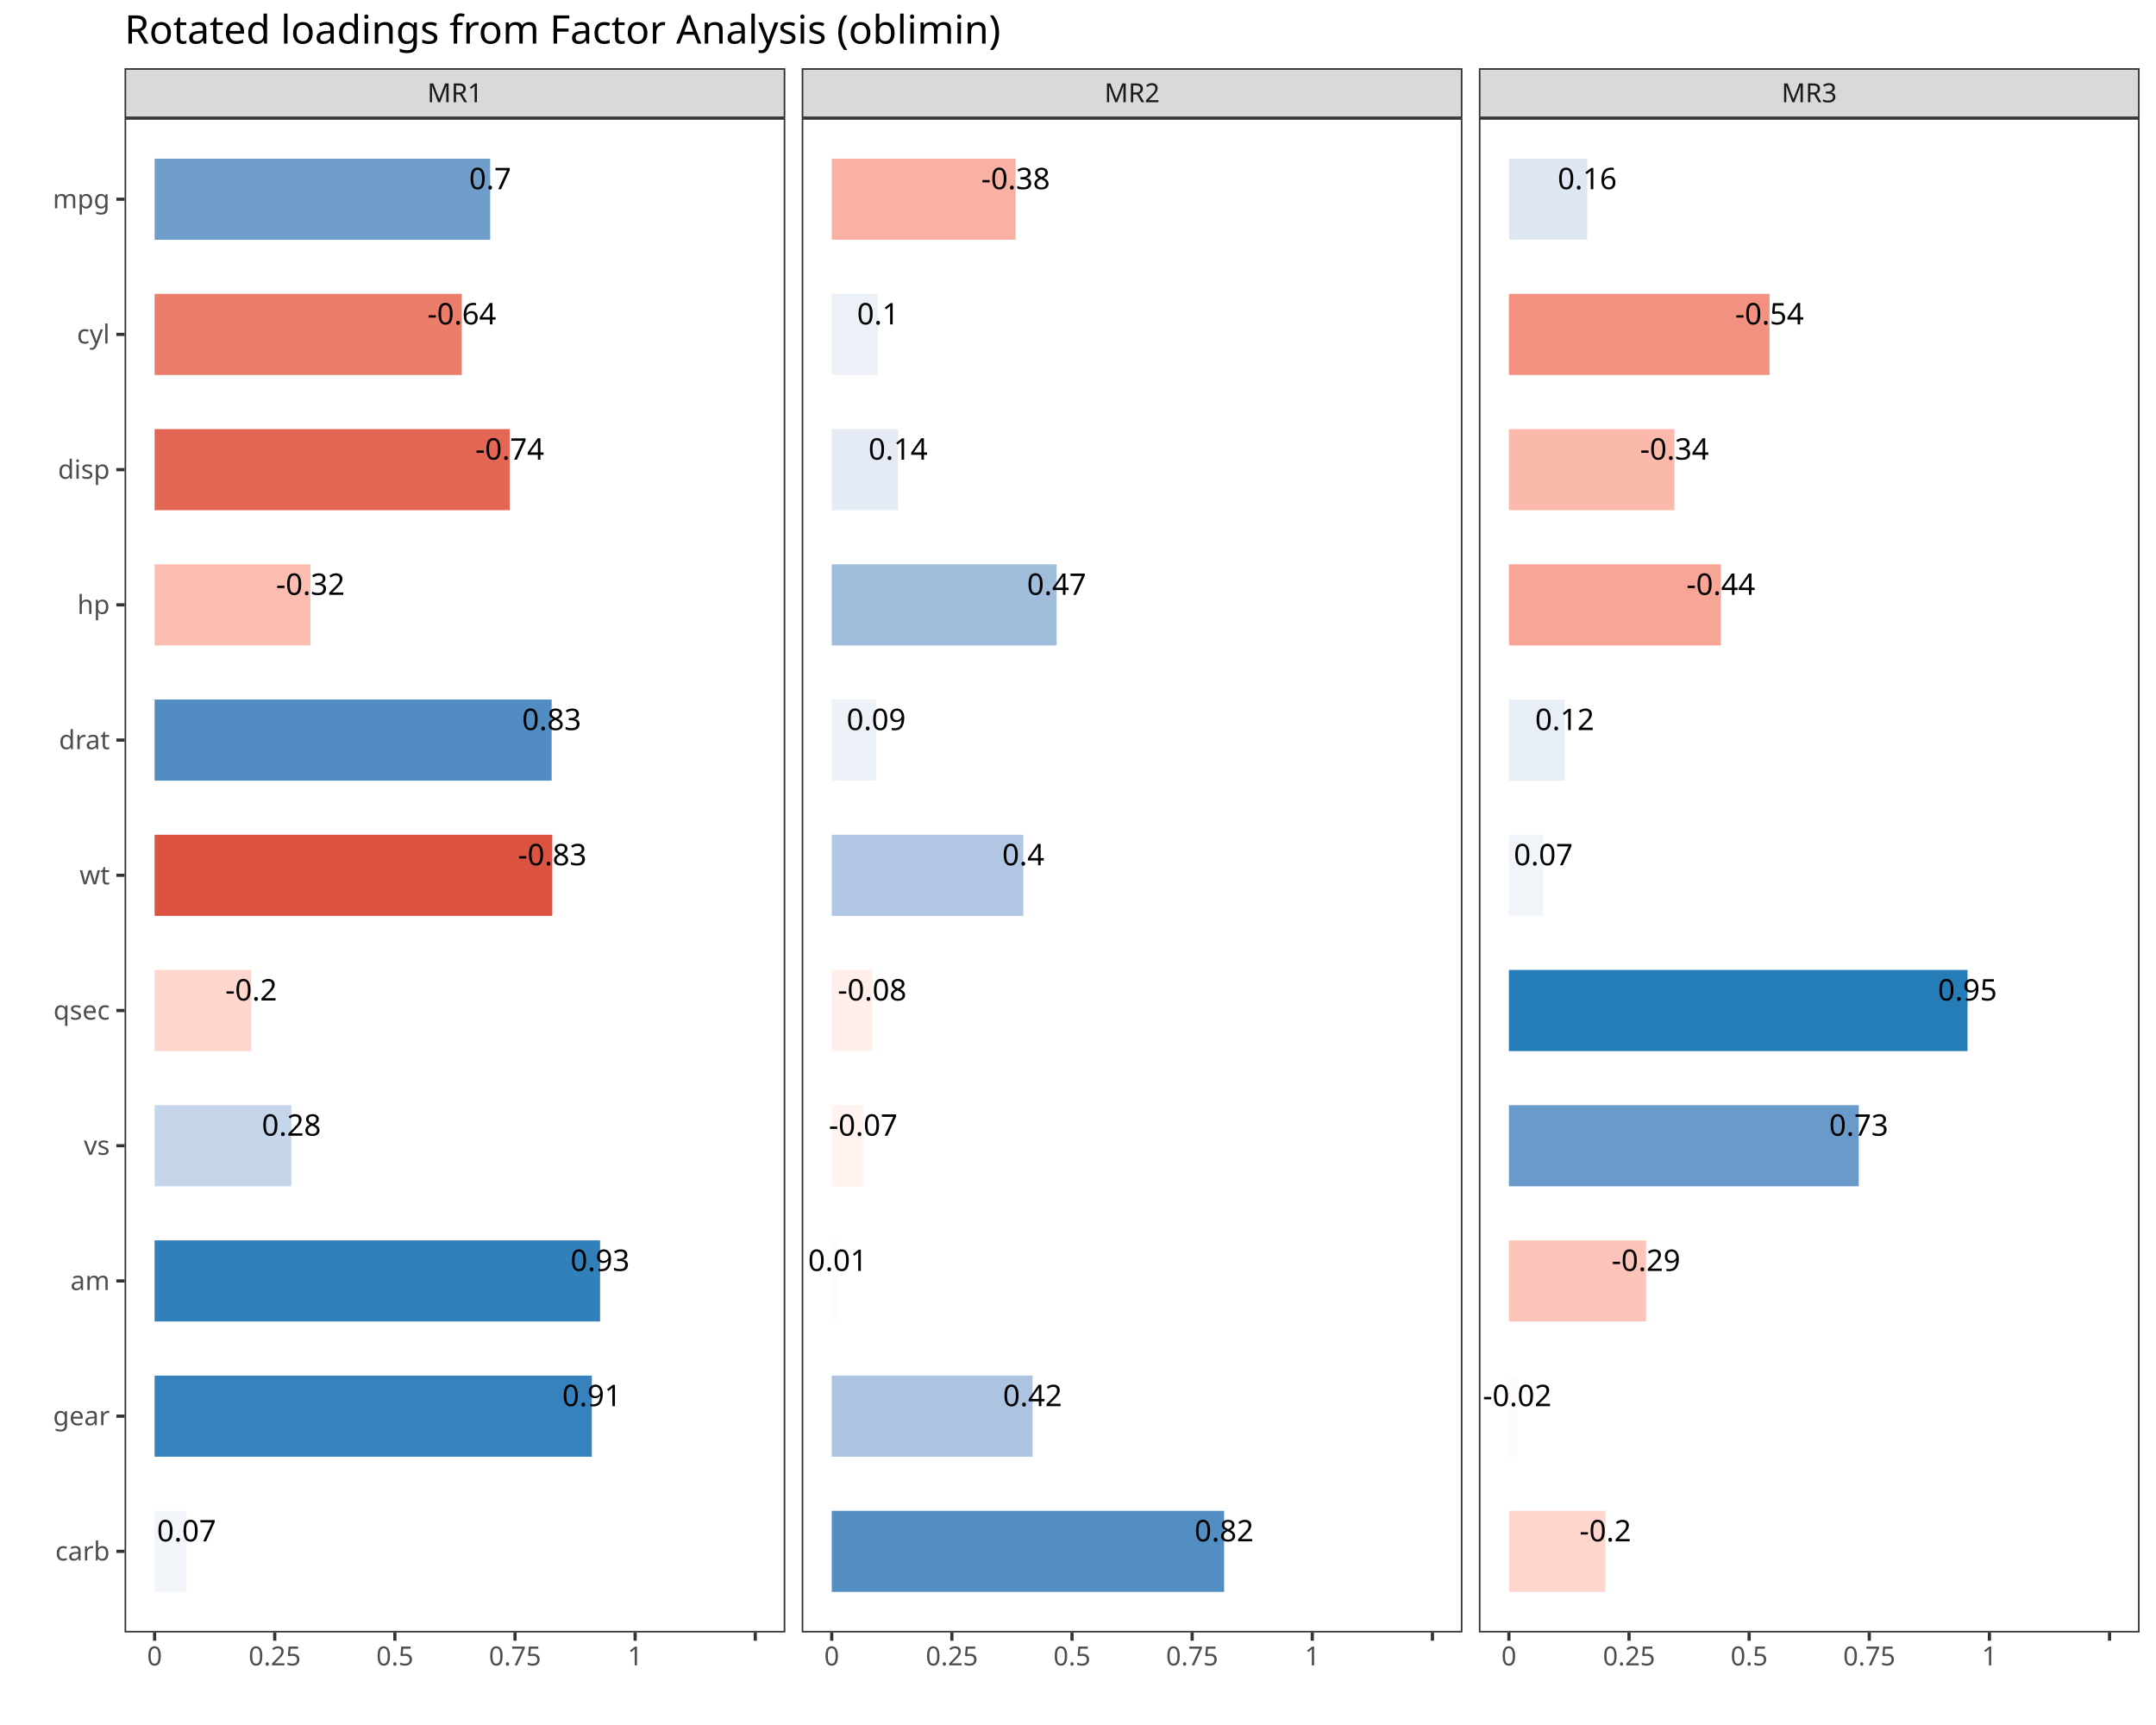
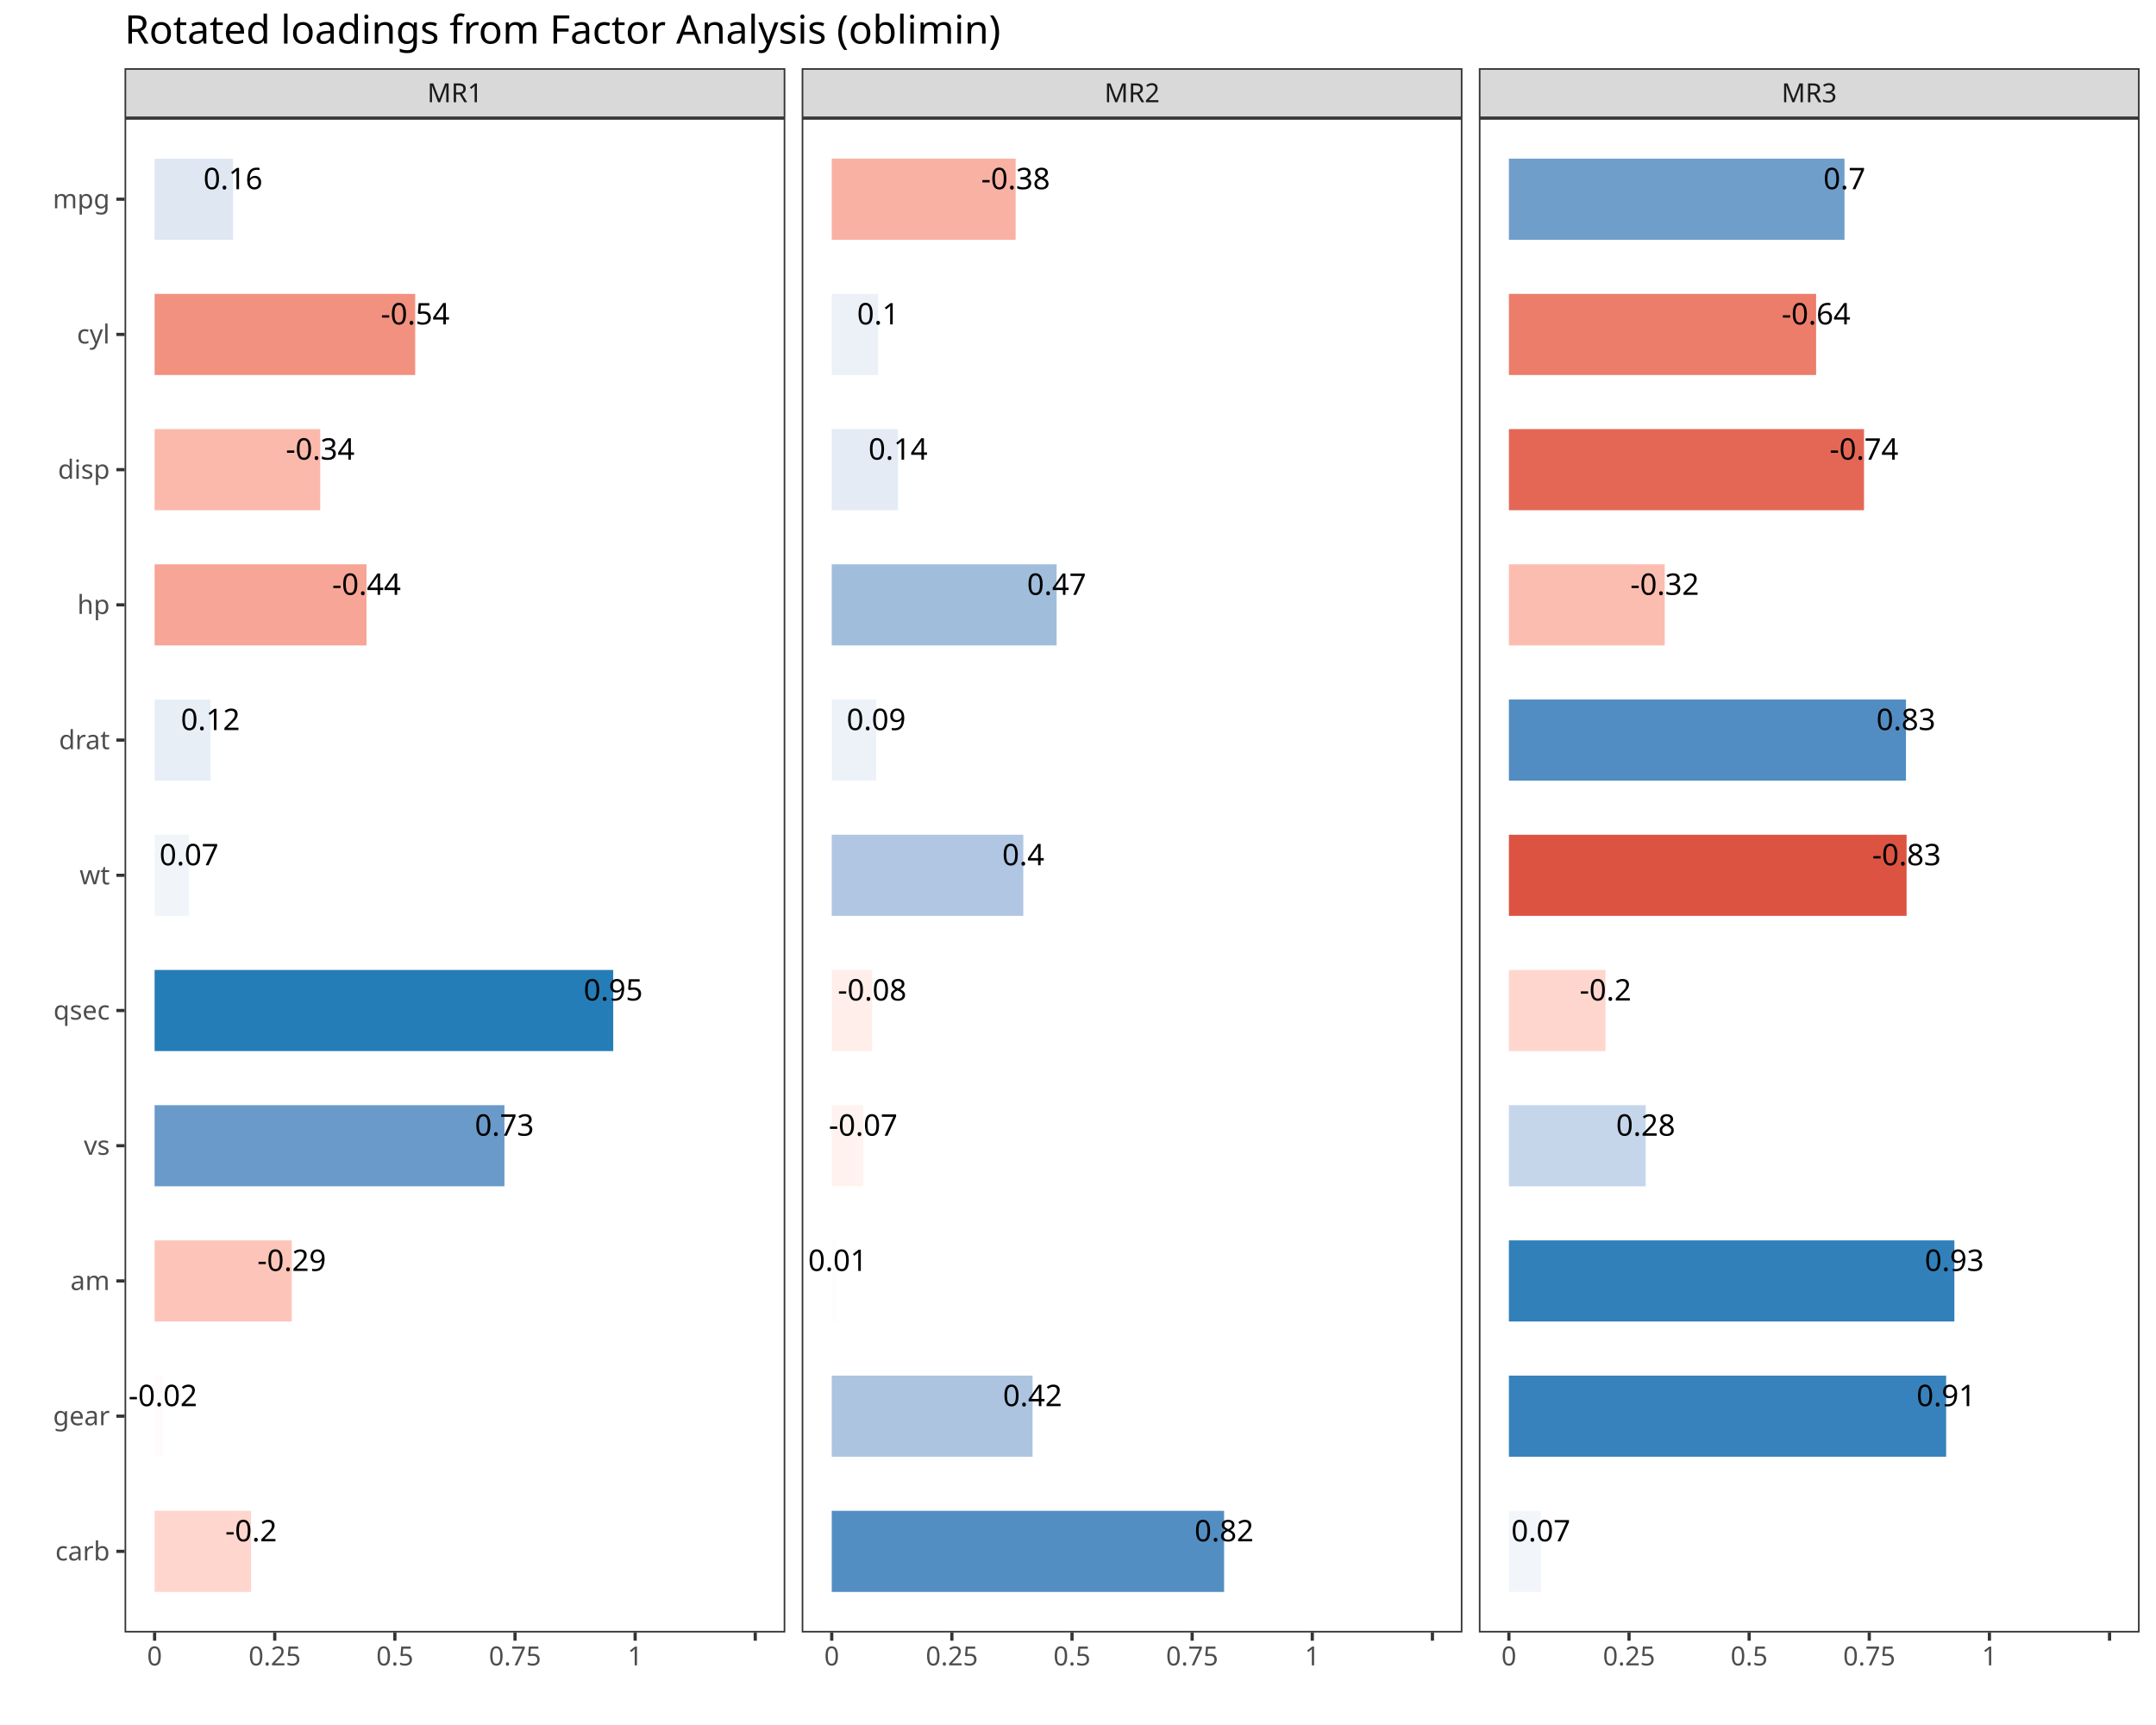
<svg xmlns="http://www.w3.org/2000/svg" class="svglite" data-engine-version="2.0" width="720.00pt" height="576.00pt" viewBox="0 0 720.00 576.00">
  <defs>
    <style type="text/css">
    .svglite line, .svglite polyline, .svglite polygon, .svglite path, .svglite rect, .svglite circle {
      fill: none;
      stroke: #000000;
      stroke-linecap: round;
      stroke-linejoin: round;
      stroke-miterlimit: 10.00;
    }
  </style>
  </defs>
  <rect width="100%" height="100%" style="stroke: none; fill: #FFFFFF;" />
  <defs>
    <clipPath id="cpMC4wMHw3MjAuMDB8MC4wMHw1NzYuMDA=">
      <rect x="0.00" y="0.00" width="720.00" height="576.00" />
    </clipPath>
  </defs>
  <g clip-path="url(#cpMC4wMHw3MjAuMDB8MC4wMHw1NzYuMDA=)">
    <rect x="0.00" y="0.00" width="720.00" height="576.00" style="stroke-width: 1.07; stroke: #FFFFFF; fill: #FFFFFF;" />
  </g>
  <defs>
    <clipPath id="cpNDEuNjB8MjYyLjI1fDM5LjQzfDU0NS4xMQ==">
      <rect x="41.60" y="39.43" width="220.65" height="505.68" />
    </clipPath>
  </defs>
  <g clip-path="url(#cpNDEuNjB8MjYyLjI1fDM5LjQzfDU0NS4xMQ==)">
    <rect x="41.60" y="39.43" width="220.65" height="505.68" style="stroke-width: 1.07; stroke: none; fill: #FFFFFF;" />
-     <rect x="51.63" y="52.98" width="112.07" height="27.09" style="stroke-width: 1.07; stroke: none; stroke-linecap: butt; stroke-linejoin: miter; fill: #709ECB;" />
-     <rect x="51.63" y="98.13" width="102.59" height="27.09" style="stroke-width: 1.07; stroke: none; stroke-linecap: butt; stroke-linejoin: miter; fill: #EB7D6A;" />
-     <rect x="51.63" y="143.28" width="118.59" height="27.09" style="stroke-width: 1.07; stroke: none; stroke-linecap: butt; stroke-linejoin: miter; fill: #E46755;" />
-     <rect x="51.63" y="188.43" width="52.04" height="27.09" style="stroke-width: 1.07; stroke: none; stroke-linecap: butt; stroke-linejoin: miter; fill: #FCBDB1;" />
-     <rect x="51.63" y="233.58" width="132.60" height="27.09" style="stroke-width: 1.07; stroke: none; stroke-linecap: butt; stroke-linejoin: miter; fill: #518DC2;" />
-     <rect x="51.63" y="278.73" width="132.81" height="27.09" style="stroke-width: 1.07; stroke: none; stroke-linecap: butt; stroke-linejoin: miter; fill: #DD5342;" />
-     <rect x="51.63" y="323.88" width="32.27" height="27.09" style="stroke-width: 1.07; stroke: none; stroke-linecap: butt; stroke-linejoin: miter; fill: #FFD6CE;" />
-     <rect x="51.63" y="369.03" width="45.69" height="27.09" style="stroke-width: 1.07; stroke: none; stroke-linecap: butt; stroke-linejoin: miter; fill: #C6D6EA;" />
-     <rect x="51.63" y="414.18" width="148.77" height="27.09" style="stroke-width: 1.07; stroke: none; stroke-linecap: butt; stroke-linejoin: miter; fill: #3180BA;" />
-     <rect x="51.63" y="459.33" width="146.02" height="27.09" style="stroke-width: 1.07; stroke: none; stroke-linecap: butt; stroke-linejoin: miter; fill: #3782BC;" />
-     <rect x="51.63" y="504.48" width="10.68" height="27.09" style="stroke-width: 1.07; stroke: none; stroke-linecap: butt; stroke-linejoin: miter; fill: #F2F5FA;" />
-     <text x="163.70" y="63.18" text-anchor="middle" style="font-size: 9.96px; font-family: sans;" textLength="13.84px" lengthAdjust="spacingAndGlyphs">0.7</text>
-     <text x="154.22" y="108.33" text-anchor="middle" style="font-size: 9.96px; font-family: sans;" textLength="22.70px" lengthAdjust="spacingAndGlyphs">-0.64</text>
-     <text x="170.23" y="153.48" text-anchor="middle" style="font-size: 9.96px; font-family: sans;" textLength="22.70px" lengthAdjust="spacingAndGlyphs">-0.74</text>
-     <text x="103.67" y="198.63" text-anchor="middle" style="font-size: 9.96px; font-family: sans;" textLength="22.70px" lengthAdjust="spacingAndGlyphs">-0.32</text>
-     <text x="184.23" y="243.78" text-anchor="middle" style="font-size: 9.96px; font-family: sans;" textLength="19.38px" lengthAdjust="spacingAndGlyphs">0.83</text>
-     <text x="184.44" y="288.93" text-anchor="middle" style="font-size: 9.96px; font-family: sans;" textLength="22.70px" lengthAdjust="spacingAndGlyphs">-0.83</text>
-     <text x="83.90" y="334.08" text-anchor="middle" style="font-size: 9.96px; font-family: sans;" textLength="17.16px" lengthAdjust="spacingAndGlyphs">-0.2</text>
-     <text x="97.32" y="379.23" text-anchor="middle" style="font-size: 9.96px; font-family: sans;" textLength="19.38px" lengthAdjust="spacingAndGlyphs">0.28</text>
-     <text x="200.40" y="424.38" text-anchor="middle" style="font-size: 9.96px; font-family: sans;" textLength="19.38px" lengthAdjust="spacingAndGlyphs">0.93</text>
-     <text x="197.65" y="469.53" text-anchor="middle" style="font-size: 9.96px; font-family: sans;" textLength="19.38px" lengthAdjust="spacingAndGlyphs">0.91</text>
-     <text x="62.31" y="514.68" text-anchor="middle" style="font-size: 9.96px; font-family: sans;" textLength="19.38px" lengthAdjust="spacingAndGlyphs">0.07</text>
+     <rect x="51.63" y="52.98" width="26.18" height="27.09" style="stroke-width: 1.07; stroke: none; stroke-linecap: butt; stroke-linejoin: miter; fill: #DFE7F3;" />
+     <rect x="51.63" y="98.13" width="87.03" height="27.09" style="stroke-width: 1.07; stroke: none; stroke-linecap: butt; stroke-linejoin: miter; fill: #F2917F;" />
+     <rect x="51.63" y="143.28" width="55.31" height="27.09" style="stroke-width: 1.07; stroke: none; stroke-linecap: butt; stroke-linejoin: miter; fill: #FBB9AC;" />
+     <rect x="51.63" y="188.43" width="70.77" height="27.09" style="stroke-width: 1.07; stroke: none; stroke-linecap: butt; stroke-linejoin: miter; fill: #F7A596;" />
+     <rect x="51.63" y="233.58" width="18.65" height="27.09" style="stroke-width: 1.07; stroke: none; stroke-linecap: butt; stroke-linejoin: miter; fill: #E8EEF6;" />
+     <rect x="51.63" y="278.73" width="11.51" height="27.09" style="stroke-width: 1.07; stroke: none; stroke-linecap: butt; stroke-linejoin: miter; fill: #F1F5FA;" />
+     <rect x="51.63" y="323.88" width="153.16" height="27.09" style="stroke-width: 1.07; stroke: none; stroke-linecap: butt; stroke-linejoin: miter; fill: #257DB8;" />
+     <rect x="51.63" y="369.03" width="116.83" height="27.09" style="stroke-width: 1.07; stroke: none; stroke-linecap: butt; stroke-linejoin: miter; fill: #699AC9;" />
+     <rect x="51.63" y="414.18" width="45.80" height="27.09" style="stroke-width: 1.07; stroke: none; stroke-linecap: butt; stroke-linejoin: miter; fill: #FDC5BA;" />
+     <rect x="51.63" y="459.33" width="2.77" height="27.09" style="stroke-width: 1.07; stroke: none; stroke-linecap: butt; stroke-linejoin: miter; fill: #FFFBFB;" />
+     <rect x="51.63" y="504.48" width="32.23" height="27.09" style="stroke-width: 1.07; stroke: none; stroke-linecap: butt; stroke-linejoin: miter; fill: #FFD6CE;" />
+     <text x="77.81" y="63.18" text-anchor="middle" style="font-size: 9.96px; font-family: sans;" textLength="19.38px" lengthAdjust="spacingAndGlyphs">0.16</text>
+     <text x="138.66" y="108.33" text-anchor="middle" style="font-size: 9.96px; font-family: sans;" textLength="22.70px" lengthAdjust="spacingAndGlyphs">-0.54</text>
+     <text x="106.94" y="153.48" text-anchor="middle" style="font-size: 9.96px; font-family: sans;" textLength="22.70px" lengthAdjust="spacingAndGlyphs">-0.34</text>
+     <text x="122.40" y="198.63" text-anchor="middle" style="font-size: 9.96px; font-family: sans;" textLength="22.70px" lengthAdjust="spacingAndGlyphs">-0.44</text>
+     <text x="70.28" y="243.78" text-anchor="middle" style="font-size: 9.96px; font-family: sans;" textLength="19.38px" lengthAdjust="spacingAndGlyphs">0.12</text>
+     <text x="63.14" y="288.93" text-anchor="middle" style="font-size: 9.96px; font-family: sans;" textLength="19.38px" lengthAdjust="spacingAndGlyphs">0.07</text>
+     <text x="204.79" y="334.08" text-anchor="middle" style="font-size: 9.96px; font-family: sans;" textLength="19.38px" lengthAdjust="spacingAndGlyphs">0.95</text>
+     <text x="168.46" y="379.23" text-anchor="middle" style="font-size: 9.96px; font-family: sans;" textLength="19.38px" lengthAdjust="spacingAndGlyphs">0.73</text>
+     <text x="97.43" y="424.38" text-anchor="middle" style="font-size: 9.96px; font-family: sans;" textLength="22.70px" lengthAdjust="spacingAndGlyphs">-0.29</text>
+     <text x="54.40" y="469.53" text-anchor="middle" style="font-size: 9.96px; font-family: sans;" textLength="22.70px" lengthAdjust="spacingAndGlyphs">-0.02</text>
+     <text x="83.86" y="514.68" text-anchor="middle" style="font-size: 9.96px; font-family: sans;" textLength="17.16px" lengthAdjust="spacingAndGlyphs">-0.2</text>
    <rect x="41.60" y="39.43" width="220.65" height="505.68" style="stroke-width: 1.07; stroke: #333333;" />
  </g>
  <g clip-path="url(#cpMC4wMHw3MjAuMDB8MC4wMHw1NzYuMDA=)">
</g>
  <defs>
    <clipPath id="cpMjY3LjczfDQ4OC4zOXwzOS40M3w1NDUuMTE=">
      <rect x="267.73" y="39.43" width="220.65" height="505.68" />
    </clipPath>
  </defs>
  <g clip-path="url(#cpMjY3LjczfDQ4OC4zOXwzOS40M3w1NDUuMTE=)">
    <rect x="267.73" y="39.43" width="220.65" height="505.68" style="stroke-width: 1.07; stroke: none; fill: #FFFFFF;" />
    <rect x="277.76" y="52.98" width="61.41" height="27.09" style="stroke-width: 1.07; stroke: none; stroke-linecap: butt; stroke-linejoin: miter; fill: #F9B1A3;" />
    <rect x="277.76" y="98.13" width="15.49" height="27.09" style="stroke-width: 1.07; stroke: none; stroke-linecap: butt; stroke-linejoin: miter; fill: #ECF1F8;" />
    <rect x="277.76" y="143.28" width="22.14" height="27.09" style="stroke-width: 1.07; stroke: none; stroke-linecap: butt; stroke-linejoin: miter; fill: #E4EBF5;" />
    <rect x="277.76" y="188.43" width="75.10" height="27.09" style="stroke-width: 1.07; stroke: none; stroke-linecap: butt; stroke-linejoin: miter; fill: #A1BDDC;" />
    <rect x="277.76" y="233.58" width="14.86" height="27.09" style="stroke-width: 1.07; stroke: none; stroke-linecap: butt; stroke-linejoin: miter; fill: #EDF2F8;" />
    <rect x="277.76" y="278.73" width="63.97" height="27.09" style="stroke-width: 1.07; stroke: none; stroke-linecap: butt; stroke-linejoin: miter; fill: #B0C6E2;" />
    <rect x="277.76" y="323.88" width="13.50" height="27.09" style="stroke-width: 1.07; stroke: none; stroke-linecap: butt; stroke-linejoin: miter; fill: #FFEEEA;" />
    <rect x="277.76" y="369.03" width="10.51" height="27.09" style="stroke-width: 1.07; stroke: none; stroke-linecap: butt; stroke-linejoin: miter; fill: #FFF2EF;" />
    <rect x="277.76" y="414.18" width="2.00" height="27.09" style="stroke-width: 1.07; stroke: none; stroke-linecap: butt; stroke-linejoin: miter; fill: #FDFDFE;" />
    <rect x="277.76" y="459.33" width="67.07" height="27.09" style="stroke-width: 1.07; stroke: none; stroke-linecap: butt; stroke-linejoin: miter; fill: #ACC4E0;" />
    <rect x="277.76" y="504.48" width="131.03" height="27.09" style="stroke-width: 1.07; stroke: none; stroke-linecap: butt; stroke-linejoin: miter; fill: #538EC3;" />
    <text x="339.17" y="63.18" text-anchor="middle" style="font-size: 9.96px; font-family: sans;" textLength="22.70px" lengthAdjust="spacingAndGlyphs">-0.38</text>
-     <text x="293.25" y="108.33" text-anchor="middle" style="font-size: 9.96px; font-family: sans;" textLength="13.84px" lengthAdjust="spacingAndGlyphs">0.1</text>
+     <text x="293.26" y="108.33" text-anchor="middle" style="font-size: 9.96px; font-family: sans;" textLength="13.84px" lengthAdjust="spacingAndGlyphs">0.1</text>
    <text x="299.91" y="153.48" text-anchor="middle" style="font-size: 9.96px; font-family: sans;" textLength="19.38px" lengthAdjust="spacingAndGlyphs">0.14</text>
    <text x="352.87" y="198.63" text-anchor="middle" style="font-size: 9.96px; font-family: sans;" textLength="19.38px" lengthAdjust="spacingAndGlyphs">0.47</text>
    <text x="292.62" y="243.78" text-anchor="middle" style="font-size: 9.96px; font-family: sans;" textLength="19.38px" lengthAdjust="spacingAndGlyphs">0.09</text>
    <text x="341.73" y="288.93" text-anchor="middle" style="font-size: 9.96px; font-family: sans;" textLength="13.84px" lengthAdjust="spacingAndGlyphs">0.4</text>
    <text x="291.26" y="334.08" text-anchor="middle" style="font-size: 9.96px; font-family: sans;" textLength="22.70px" lengthAdjust="spacingAndGlyphs">-0.08</text>
    <text x="288.27" y="379.23" text-anchor="middle" style="font-size: 9.96px; font-family: sans;" textLength="22.70px" lengthAdjust="spacingAndGlyphs">-0.07</text>
    <text x="279.76" y="424.38" text-anchor="middle" style="font-size: 9.96px; font-family: sans;" textLength="19.38px" lengthAdjust="spacingAndGlyphs">0.01</text>
    <text x="344.83" y="469.53" text-anchor="middle" style="font-size: 9.96px; font-family: sans;" textLength="19.38px" lengthAdjust="spacingAndGlyphs">0.42</text>
    <text x="408.80" y="514.68" text-anchor="middle" style="font-size: 9.96px; font-family: sans;" textLength="19.38px" lengthAdjust="spacingAndGlyphs">0.82</text>
    <rect x="267.73" y="39.43" width="220.65" height="505.68" style="stroke-width: 1.07; stroke: #333333;" />
  </g>
  <g clip-path="url(#cpMC4wMHw3MjAuMDB8MC4wMHw1NzYuMDA=)">
</g>
  <defs>
    <clipPath id="cpNDkzLjg3fDcxNC41MnwzOS40M3w1NDUuMTE=">
      <rect x="493.87" y="39.43" width="220.65" height="505.68" />
    </clipPath>
  </defs>
  <g clip-path="url(#cpNDkzLjg3fDcxNC41MnwzOS40M3w1NDUuMTE=)">
    <rect x="493.87" y="39.43" width="220.65" height="505.68" style="stroke-width: 1.07; stroke: none; fill: #FFFFFF;" />
-     <rect x="503.90" y="52.98" width="26.18" height="27.09" style="stroke-width: 1.07; stroke: none; stroke-linecap: butt; stroke-linejoin: miter; fill: #DFE7F3;" />
-     <rect x="503.90" y="98.13" width="87.03" height="27.09" style="stroke-width: 1.07; stroke: none; stroke-linecap: butt; stroke-linejoin: miter; fill: #F2917F;" />
-     <rect x="503.90" y="143.28" width="55.31" height="27.09" style="stroke-width: 1.07; stroke: none; stroke-linecap: butt; stroke-linejoin: miter; fill: #FBB9AC;" />
-     <rect x="503.90" y="188.43" width="70.77" height="27.09" style="stroke-width: 1.07; stroke: none; stroke-linecap: butt; stroke-linejoin: miter; fill: #F7A596;" />
-     <rect x="503.90" y="233.58" width="18.65" height="27.09" style="stroke-width: 1.07; stroke: none; stroke-linecap: butt; stroke-linejoin: miter; fill: #E8EEF6;" />
-     <rect x="503.90" y="278.73" width="11.51" height="27.09" style="stroke-width: 1.07; stroke: none; stroke-linecap: butt; stroke-linejoin: miter; fill: #F1F5FA;" />
-     <rect x="503.90" y="323.88" width="153.16" height="27.09" style="stroke-width: 1.07; stroke: none; stroke-linecap: butt; stroke-linejoin: miter; fill: #257DB8;" />
-     <rect x="503.90" y="369.03" width="116.83" height="27.09" style="stroke-width: 1.07; stroke: none; stroke-linecap: butt; stroke-linejoin: miter; fill: #699AC9;" />
-     <rect x="503.90" y="414.18" width="45.80" height="27.09" style="stroke-width: 1.07; stroke: none; stroke-linecap: butt; stroke-linejoin: miter; fill: #FDC5BA;" />
-     <rect x="503.90" y="459.33" width="2.77" height="27.09" style="stroke-width: 1.07; stroke: none; stroke-linecap: butt; stroke-linejoin: miter; fill: #FFFBFB;" />
-     <rect x="503.90" y="504.48" width="32.23" height="27.09" style="stroke-width: 1.07; stroke: none; stroke-linecap: butt; stroke-linejoin: miter; fill: #FFD6CE;" />
-     <text x="530.07" y="63.18" text-anchor="middle" style="font-size: 9.96px; font-family: sans;" textLength="19.38px" lengthAdjust="spacingAndGlyphs">0.16</text>
-     <text x="590.93" y="108.33" text-anchor="middle" style="font-size: 9.96px; font-family: sans;" textLength="22.70px" lengthAdjust="spacingAndGlyphs">-0.54</text>
-     <text x="559.21" y="153.48" text-anchor="middle" style="font-size: 9.96px; font-family: sans;" textLength="22.70px" lengthAdjust="spacingAndGlyphs">-0.34</text>
-     <text x="574.67" y="198.63" text-anchor="middle" style="font-size: 9.96px; font-family: sans;" textLength="22.70px" lengthAdjust="spacingAndGlyphs">-0.44</text>
-     <text x="522.54" y="243.78" text-anchor="middle" style="font-size: 9.96px; font-family: sans;" textLength="19.38px" lengthAdjust="spacingAndGlyphs">0.12</text>
-     <text x="515.41" y="288.93" text-anchor="middle" style="font-size: 9.96px; font-family: sans;" textLength="19.38px" lengthAdjust="spacingAndGlyphs">0.07</text>
-     <text x="657.05" y="334.08" text-anchor="middle" style="font-size: 9.96px; font-family: sans;" textLength="19.38px" lengthAdjust="spacingAndGlyphs">0.95</text>
-     <text x="620.73" y="379.23" text-anchor="middle" style="font-size: 9.96px; font-family: sans;" textLength="19.38px" lengthAdjust="spacingAndGlyphs">0.73</text>
-     <text x="549.69" y="424.38" text-anchor="middle" style="font-size: 9.96px; font-family: sans;" textLength="22.70px" lengthAdjust="spacingAndGlyphs">-0.29</text>
-     <text x="506.67" y="469.53" text-anchor="middle" style="font-size: 9.96px; font-family: sans;" textLength="22.70px" lengthAdjust="spacingAndGlyphs">-0.02</text>
-     <text x="536.13" y="514.68" text-anchor="middle" style="font-size: 9.96px; font-family: sans;" textLength="17.16px" lengthAdjust="spacingAndGlyphs">-0.2</text>
+     <rect x="503.90" y="52.98" width="112.07" height="27.09" style="stroke-width: 1.07; stroke: none; stroke-linecap: butt; stroke-linejoin: miter; fill: #709ECB;" />
+     <rect x="503.90" y="98.13" width="102.59" height="27.09" style="stroke-width: 1.07; stroke: none; stroke-linecap: butt; stroke-linejoin: miter; fill: #EB7D6A;" />
+     <rect x="503.90" y="143.28" width="118.59" height="27.09" style="stroke-width: 1.07; stroke: none; stroke-linecap: butt; stroke-linejoin: miter; fill: #E46755;" />
+     <rect x="503.90" y="188.43" width="52.04" height="27.09" style="stroke-width: 1.07; stroke: none; stroke-linecap: butt; stroke-linejoin: miter; fill: #FCBDB1;" />
+     <rect x="503.90" y="233.58" width="132.60" height="27.09" style="stroke-width: 1.07; stroke: none; stroke-linecap: butt; stroke-linejoin: miter; fill: #518DC2;" />
+     <rect x="503.90" y="278.73" width="132.81" height="27.09" style="stroke-width: 1.07; stroke: none; stroke-linecap: butt; stroke-linejoin: miter; fill: #DD5342;" />
+     <rect x="503.90" y="323.88" width="32.27" height="27.09" style="stroke-width: 1.07; stroke: none; stroke-linecap: butt; stroke-linejoin: miter; fill: #FFD6CE;" />
+     <rect x="503.90" y="369.03" width="45.69" height="27.09" style="stroke-width: 1.07; stroke: none; stroke-linecap: butt; stroke-linejoin: miter; fill: #C6D6EA;" />
+     <rect x="503.90" y="414.18" width="148.77" height="27.09" style="stroke-width: 1.07; stroke: none; stroke-linecap: butt; stroke-linejoin: miter; fill: #3180BA;" />
+     <rect x="503.90" y="459.33" width="146.02" height="27.09" style="stroke-width: 1.07; stroke: none; stroke-linecap: butt; stroke-linejoin: miter; fill: #3782BC;" />
+     <rect x="503.90" y="504.48" width="10.68" height="27.09" style="stroke-width: 1.07; stroke: none; stroke-linecap: butt; stroke-linejoin: miter; fill: #F2F5FA;" />
+     <text x="615.96" y="63.18" text-anchor="middle" style="font-size: 9.96px; font-family: sans;" textLength="13.84px" lengthAdjust="spacingAndGlyphs">0.7</text>
+     <text x="606.49" y="108.33" text-anchor="middle" style="font-size: 9.96px; font-family: sans;" textLength="22.70px" lengthAdjust="spacingAndGlyphs">-0.64</text>
+     <text x="622.49" y="153.48" text-anchor="middle" style="font-size: 9.96px; font-family: sans;" textLength="22.70px" lengthAdjust="spacingAndGlyphs">-0.74</text>
+     <text x="555.94" y="198.63" text-anchor="middle" style="font-size: 9.96px; font-family: sans;" textLength="22.70px" lengthAdjust="spacingAndGlyphs">-0.32</text>
+     <text x="636.50" y="243.78" text-anchor="middle" style="font-size: 9.96px; font-family: sans;" textLength="19.38px" lengthAdjust="spacingAndGlyphs">0.83</text>
+     <text x="636.71" y="288.93" text-anchor="middle" style="font-size: 9.96px; font-family: sans;" textLength="22.70px" lengthAdjust="spacingAndGlyphs">-0.83</text>
+     <text x="536.17" y="334.08" text-anchor="middle" style="font-size: 9.96px; font-family: sans;" textLength="17.16px" lengthAdjust="spacingAndGlyphs">-0.2</text>
+     <text x="549.58" y="379.23" text-anchor="middle" style="font-size: 9.96px; font-family: sans;" textLength="19.38px" lengthAdjust="spacingAndGlyphs">0.28</text>
+     <text x="652.67" y="424.38" text-anchor="middle" style="font-size: 9.96px; font-family: sans;" textLength="19.38px" lengthAdjust="spacingAndGlyphs">0.93</text>
+     <text x="649.92" y="469.53" text-anchor="middle" style="font-size: 9.96px; font-family: sans;" textLength="19.38px" lengthAdjust="spacingAndGlyphs">0.91</text>
+     <text x="514.58" y="514.68" text-anchor="middle" style="font-size: 9.96px; font-family: sans;" textLength="19.38px" lengthAdjust="spacingAndGlyphs">0.07</text>
    <rect x="493.87" y="39.43" width="220.65" height="505.68" style="stroke-width: 1.07; stroke: #333333;" />
  </g>
  <g clip-path="url(#cpMC4wMHw3MjAuMDB8MC4wMHw1NzYuMDA=)">
</g>
  <defs>
    <clipPath id="cpNDEuNjB8MjYyLjI1fDIyLjc4fDM5LjQz">
      <rect x="41.60" y="22.78" width="220.65" height="16.65" />
    </clipPath>
  </defs>
  <g clip-path="url(#cpNDEuNjB8MjYyLjI1fDIyLjc4fDM5LjQz)">
    <rect x="41.60" y="22.78" width="220.65" height="16.65" style="stroke-width: 1.07; stroke: #333333; fill: #D9D9D9;" />
    <text x="151.93" y="34.14" text-anchor="middle" style="font-size: 8.80px; fill: #1A1A1A; font-family: sans;" textLength="18.59px" lengthAdjust="spacingAndGlyphs">MR1</text>
  </g>
  <g clip-path="url(#cpMC4wMHw3MjAuMDB8MC4wMHw1NzYuMDA=)">
</g>
  <defs>
    <clipPath id="cpMjY3LjczfDQ4OC4zOXwyMi43OHwzOS40Mw==">
      <rect x="267.73" y="22.78" width="220.65" height="16.65" />
    </clipPath>
  </defs>
  <g clip-path="url(#cpMjY3LjczfDQ4OC4zOXwyMi43OHwzOS40Mw==)">
    <rect x="267.73" y="22.78" width="220.65" height="16.65" style="stroke-width: 1.07; stroke: #333333; fill: #D9D9D9;" />
    <text x="378.06" y="34.14" text-anchor="middle" style="font-size: 8.80px; fill: #1A1A1A; font-family: sans;" textLength="18.59px" lengthAdjust="spacingAndGlyphs">MR2</text>
  </g>
  <g clip-path="url(#cpMC4wMHw3MjAuMDB8MC4wMHw1NzYuMDA=)">
</g>
  <defs>
    <clipPath id="cpNDkzLjg3fDcxNC41MnwyMi43OHwzOS40Mw==">
      <rect x="493.87" y="22.78" width="220.65" height="16.65" />
    </clipPath>
  </defs>
  <g clip-path="url(#cpNDkzLjg3fDcxNC41MnwyMi43OHwzOS40Mw==)">
    <rect x="493.87" y="22.78" width="220.65" height="16.65" style="stroke-width: 1.07; stroke: #333333; fill: #D9D9D9;" />
    <text x="604.19" y="34.14" text-anchor="middle" style="font-size: 8.80px; fill: #1A1A1A; font-family: sans;" textLength="18.59px" lengthAdjust="spacingAndGlyphs">MR3</text>
  </g>
  <g clip-path="url(#cpMC4wMHw3MjAuMDB8MC4wMHw1NzYuMDA=)">
    <polyline points="51.63,547.85 51.63,545.11 " style="stroke-width: 1.07; stroke: #333333; stroke-linecap: butt;" />
    <polyline points="91.75,547.85 91.75,545.11 " style="stroke-width: 1.07; stroke: #333333; stroke-linecap: butt;" />
    <polyline points="131.87,547.85 131.87,545.11 " style="stroke-width: 1.07; stroke: #333333; stroke-linecap: butt;" />
    <polyline points="171.99,547.85 171.99,545.11 " style="stroke-width: 1.07; stroke: #333333; stroke-linecap: butt;" />
    <polyline points="212.11,547.85 212.11,545.11 " style="stroke-width: 1.07; stroke: #333333; stroke-linecap: butt;" />
    <polyline points="252.22,547.85 252.22,545.11 " style="stroke-width: 1.07; stroke: #333333; stroke-linecap: butt;" />
    <text x="51.63" y="556.10" text-anchor="middle" style="font-size: 8.80px; fill: #4D4D4D; font-family: sans;" textLength="4.89px" lengthAdjust="spacingAndGlyphs">0</text>
    <text x="91.75" y="556.10" text-anchor="middle" style="font-size: 8.80px; fill: #4D4D4D; font-family: sans;" textLength="17.13px" lengthAdjust="spacingAndGlyphs">0.25</text>
    <text x="131.87" y="556.10" text-anchor="middle" style="font-size: 8.80px; fill: #4D4D4D; font-family: sans;" textLength="12.23px" lengthAdjust="spacingAndGlyphs">0.5</text>
    <text x="171.99" y="556.10" text-anchor="middle" style="font-size: 8.80px; fill: #4D4D4D; font-family: sans;" textLength="17.13px" lengthAdjust="spacingAndGlyphs">0.75</text>
    <text x="212.11" y="556.10" text-anchor="middle" style="font-size: 8.80px; fill: #4D4D4D; font-family: sans;" textLength="4.89px" lengthAdjust="spacingAndGlyphs">1</text>
    <polyline points="277.76,547.85 277.76,545.11 " style="stroke-width: 1.07; stroke: #333333; stroke-linecap: butt;" />
    <polyline points="317.88,547.85 317.88,545.11 " style="stroke-width: 1.07; stroke: #333333; stroke-linecap: butt;" />
    <polyline points="358.00,547.85 358.00,545.11 " style="stroke-width: 1.07; stroke: #333333; stroke-linecap: butt;" />
    <polyline points="398.12,547.85 398.12,545.11 " style="stroke-width: 1.07; stroke: #333333; stroke-linecap: butt;" />
    <polyline points="438.24,547.85 438.24,545.11 " style="stroke-width: 1.07; stroke: #333333; stroke-linecap: butt;" />
    <polyline points="478.36,547.85 478.36,545.11 " style="stroke-width: 1.07; stroke: #333333; stroke-linecap: butt;" />
    <text x="277.76" y="556.10" text-anchor="middle" style="font-size: 8.80px; fill: #4D4D4D; font-family: sans;" textLength="4.89px" lengthAdjust="spacingAndGlyphs">0</text>
    <text x="317.88" y="556.10" text-anchor="middle" style="font-size: 8.80px; fill: #4D4D4D; font-family: sans;" textLength="17.13px" lengthAdjust="spacingAndGlyphs">0.25</text>
    <text x="358.00" y="556.10" text-anchor="middle" style="font-size: 8.80px; fill: #4D4D4D; font-family: sans;" textLength="12.23px" lengthAdjust="spacingAndGlyphs">0.5</text>
    <text x="398.12" y="556.10" text-anchor="middle" style="font-size: 8.80px; fill: #4D4D4D; font-family: sans;" textLength="17.13px" lengthAdjust="spacingAndGlyphs">0.75</text>
    <text x="438.24" y="556.10" text-anchor="middle" style="font-size: 8.80px; fill: #4D4D4D; font-family: sans;" textLength="4.89px" lengthAdjust="spacingAndGlyphs">1</text>
    <polyline points="503.90,547.85 503.90,545.11 " style="stroke-width: 1.07; stroke: #333333; stroke-linecap: butt;" />
    <polyline points="544.02,547.85 544.02,545.11 " style="stroke-width: 1.07; stroke: #333333; stroke-linecap: butt;" />
    <polyline points="584.13,547.85 584.13,545.11 " style="stroke-width: 1.07; stroke: #333333; stroke-linecap: butt;" />
    <polyline points="624.25,547.85 624.25,545.11 " style="stroke-width: 1.07; stroke: #333333; stroke-linecap: butt;" />
    <polyline points="664.37,547.85 664.37,545.11 " style="stroke-width: 1.07; stroke: #333333; stroke-linecap: butt;" />
    <polyline points="704.49,547.85 704.49,545.11 " style="stroke-width: 1.07; stroke: #333333; stroke-linecap: butt;" />
    <text x="503.90" y="556.10" text-anchor="middle" style="font-size: 8.80px; fill: #4D4D4D; font-family: sans;" textLength="4.89px" lengthAdjust="spacingAndGlyphs">0</text>
    <text x="544.02" y="556.10" text-anchor="middle" style="font-size: 8.80px; fill: #4D4D4D; font-family: sans;" textLength="17.13px" lengthAdjust="spacingAndGlyphs">0.25</text>
    <text x="584.13" y="556.10" text-anchor="middle" style="font-size: 8.80px; fill: #4D4D4D; font-family: sans;" textLength="12.23px" lengthAdjust="spacingAndGlyphs">0.5</text>
    <text x="624.25" y="556.10" text-anchor="middle" style="font-size: 8.80px; fill: #4D4D4D; font-family: sans;" textLength="17.13px" lengthAdjust="spacingAndGlyphs">0.75</text>
    <text x="664.37" y="556.10" text-anchor="middle" style="font-size: 8.80px; fill: #4D4D4D; font-family: sans;" textLength="4.89px" lengthAdjust="spacingAndGlyphs">1</text>
    <text x="36.67" y="521.05" text-anchor="end" style="font-size: 8.80px; fill: #4D4D4D; font-family: sans;" textLength="17.12px" lengthAdjust="spacingAndGlyphs">carb</text>
    <text x="36.67" y="475.90" text-anchor="end" style="font-size: 8.80px; fill: #4D4D4D; font-family: sans;" textLength="17.61px" lengthAdjust="spacingAndGlyphs">gear</text>
    <text x="36.67" y="430.75" text-anchor="end" style="font-size: 8.80px; fill: #4D4D4D; font-family: sans;" textLength="12.23px" lengthAdjust="spacingAndGlyphs">am</text>
    <text x="36.67" y="385.60" text-anchor="end" style="font-size: 8.80px; fill: #4D4D4D; font-family: sans;" textLength="8.81px" lengthAdjust="spacingAndGlyphs">vs</text>
    <text x="36.67" y="340.45" text-anchor="end" style="font-size: 8.80px; fill: #4D4D4D; font-family: sans;" textLength="18.60px" lengthAdjust="spacingAndGlyphs">qsec</text>
    <text x="36.67" y="295.30" text-anchor="end" style="font-size: 8.80px; fill: #4D4D4D; font-family: sans;" textLength="8.80px" lengthAdjust="spacingAndGlyphs">wt</text>
    <text x="36.67" y="250.15" text-anchor="end" style="font-size: 8.80px; fill: #4D4D4D; font-family: sans;" textLength="15.16px" lengthAdjust="spacingAndGlyphs">drat</text>
    <text x="36.67" y="205.00" text-anchor="end" style="font-size: 8.80px; fill: #4D4D4D; font-family: sans;" textLength="9.79px" lengthAdjust="spacingAndGlyphs">hp</text>
    <text x="36.67" y="159.85" text-anchor="end" style="font-size: 8.80px; fill: #4D4D4D; font-family: sans;" textLength="16.15px" lengthAdjust="spacingAndGlyphs">disp</text>
    <text x="36.67" y="114.70" text-anchor="end" style="font-size: 8.80px; fill: #4D4D4D; font-family: sans;" textLength="10.76px" lengthAdjust="spacingAndGlyphs">cyl</text>
    <text x="36.67" y="69.55" text-anchor="end" style="font-size: 8.80px; fill: #4D4D4D; font-family: sans;" textLength="17.12px" lengthAdjust="spacingAndGlyphs">mpg</text>
    <polyline points="38.86,518.02 41.60,518.02 " style="stroke-width: 1.07; stroke: #333333; stroke-linecap: butt;" />
    <polyline points="38.86,472.87 41.60,472.87 " style="stroke-width: 1.07; stroke: #333333; stroke-linecap: butt;" />
    <polyline points="38.86,427.72 41.60,427.72 " style="stroke-width: 1.07; stroke: #333333; stroke-linecap: butt;" />
    <polyline points="38.86,382.57 41.60,382.57 " style="stroke-width: 1.07; stroke: #333333; stroke-linecap: butt;" />
    <polyline points="38.86,337.42 41.60,337.42 " style="stroke-width: 1.07; stroke: #333333; stroke-linecap: butt;" />
    <polyline points="38.86,292.27 41.60,292.27 " style="stroke-width: 1.07; stroke: #333333; stroke-linecap: butt;" />
    <polyline points="38.86,247.12 41.60,247.12 " style="stroke-width: 1.07; stroke: #333333; stroke-linecap: butt;" />
    <polyline points="38.86,201.97 41.60,201.97 " style="stroke-width: 1.07; stroke: #333333; stroke-linecap: butt;" />
    <polyline points="38.86,156.82 41.60,156.82 " style="stroke-width: 1.07; stroke: #333333; stroke-linecap: butt;" />
    <polyline points="38.86,111.67 41.60,111.67 " style="stroke-width: 1.07; stroke: #333333; stroke-linecap: butt;" />
    <polyline points="38.86,66.52 41.60,66.52 " style="stroke-width: 1.07; stroke: #333333; stroke-linecap: butt;" />
    <text x="41.60" y="14.56" style="font-size: 13.20px; font-family: sans;" textLength="277.34px" lengthAdjust="spacingAndGlyphs">Rotated loadings from Factor Analysis (oblimin)</text>
  </g>
</svg>
